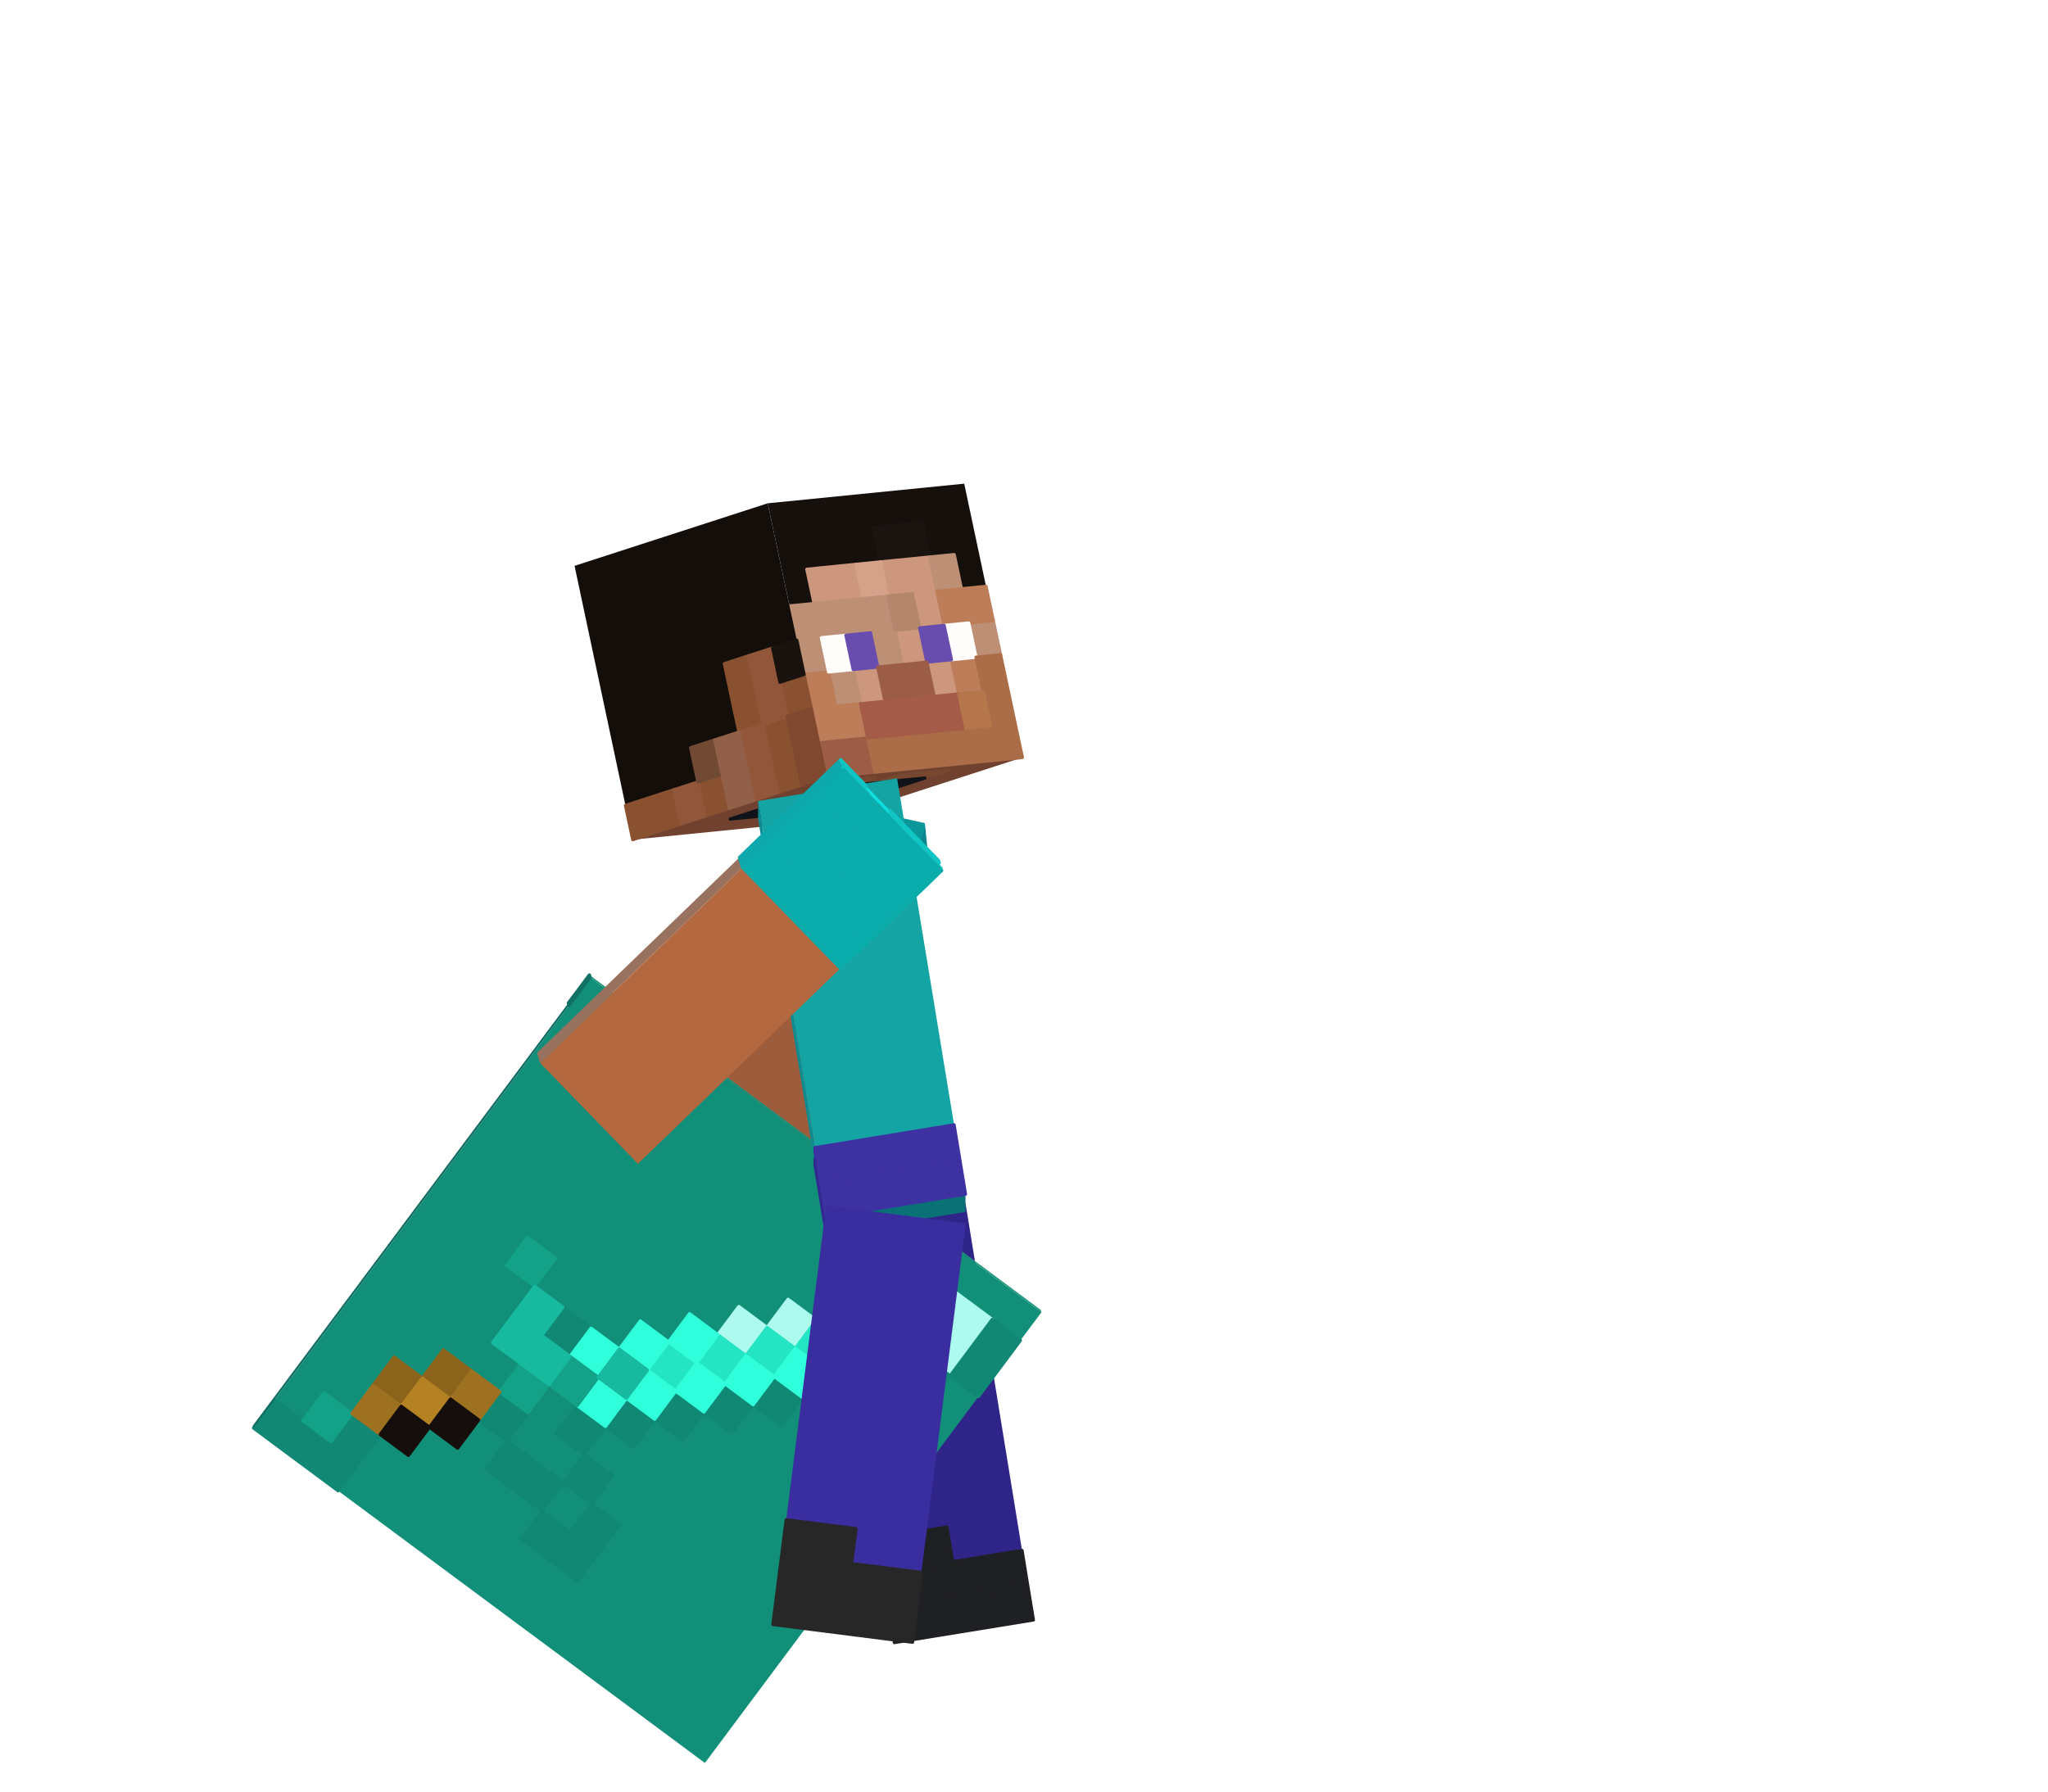
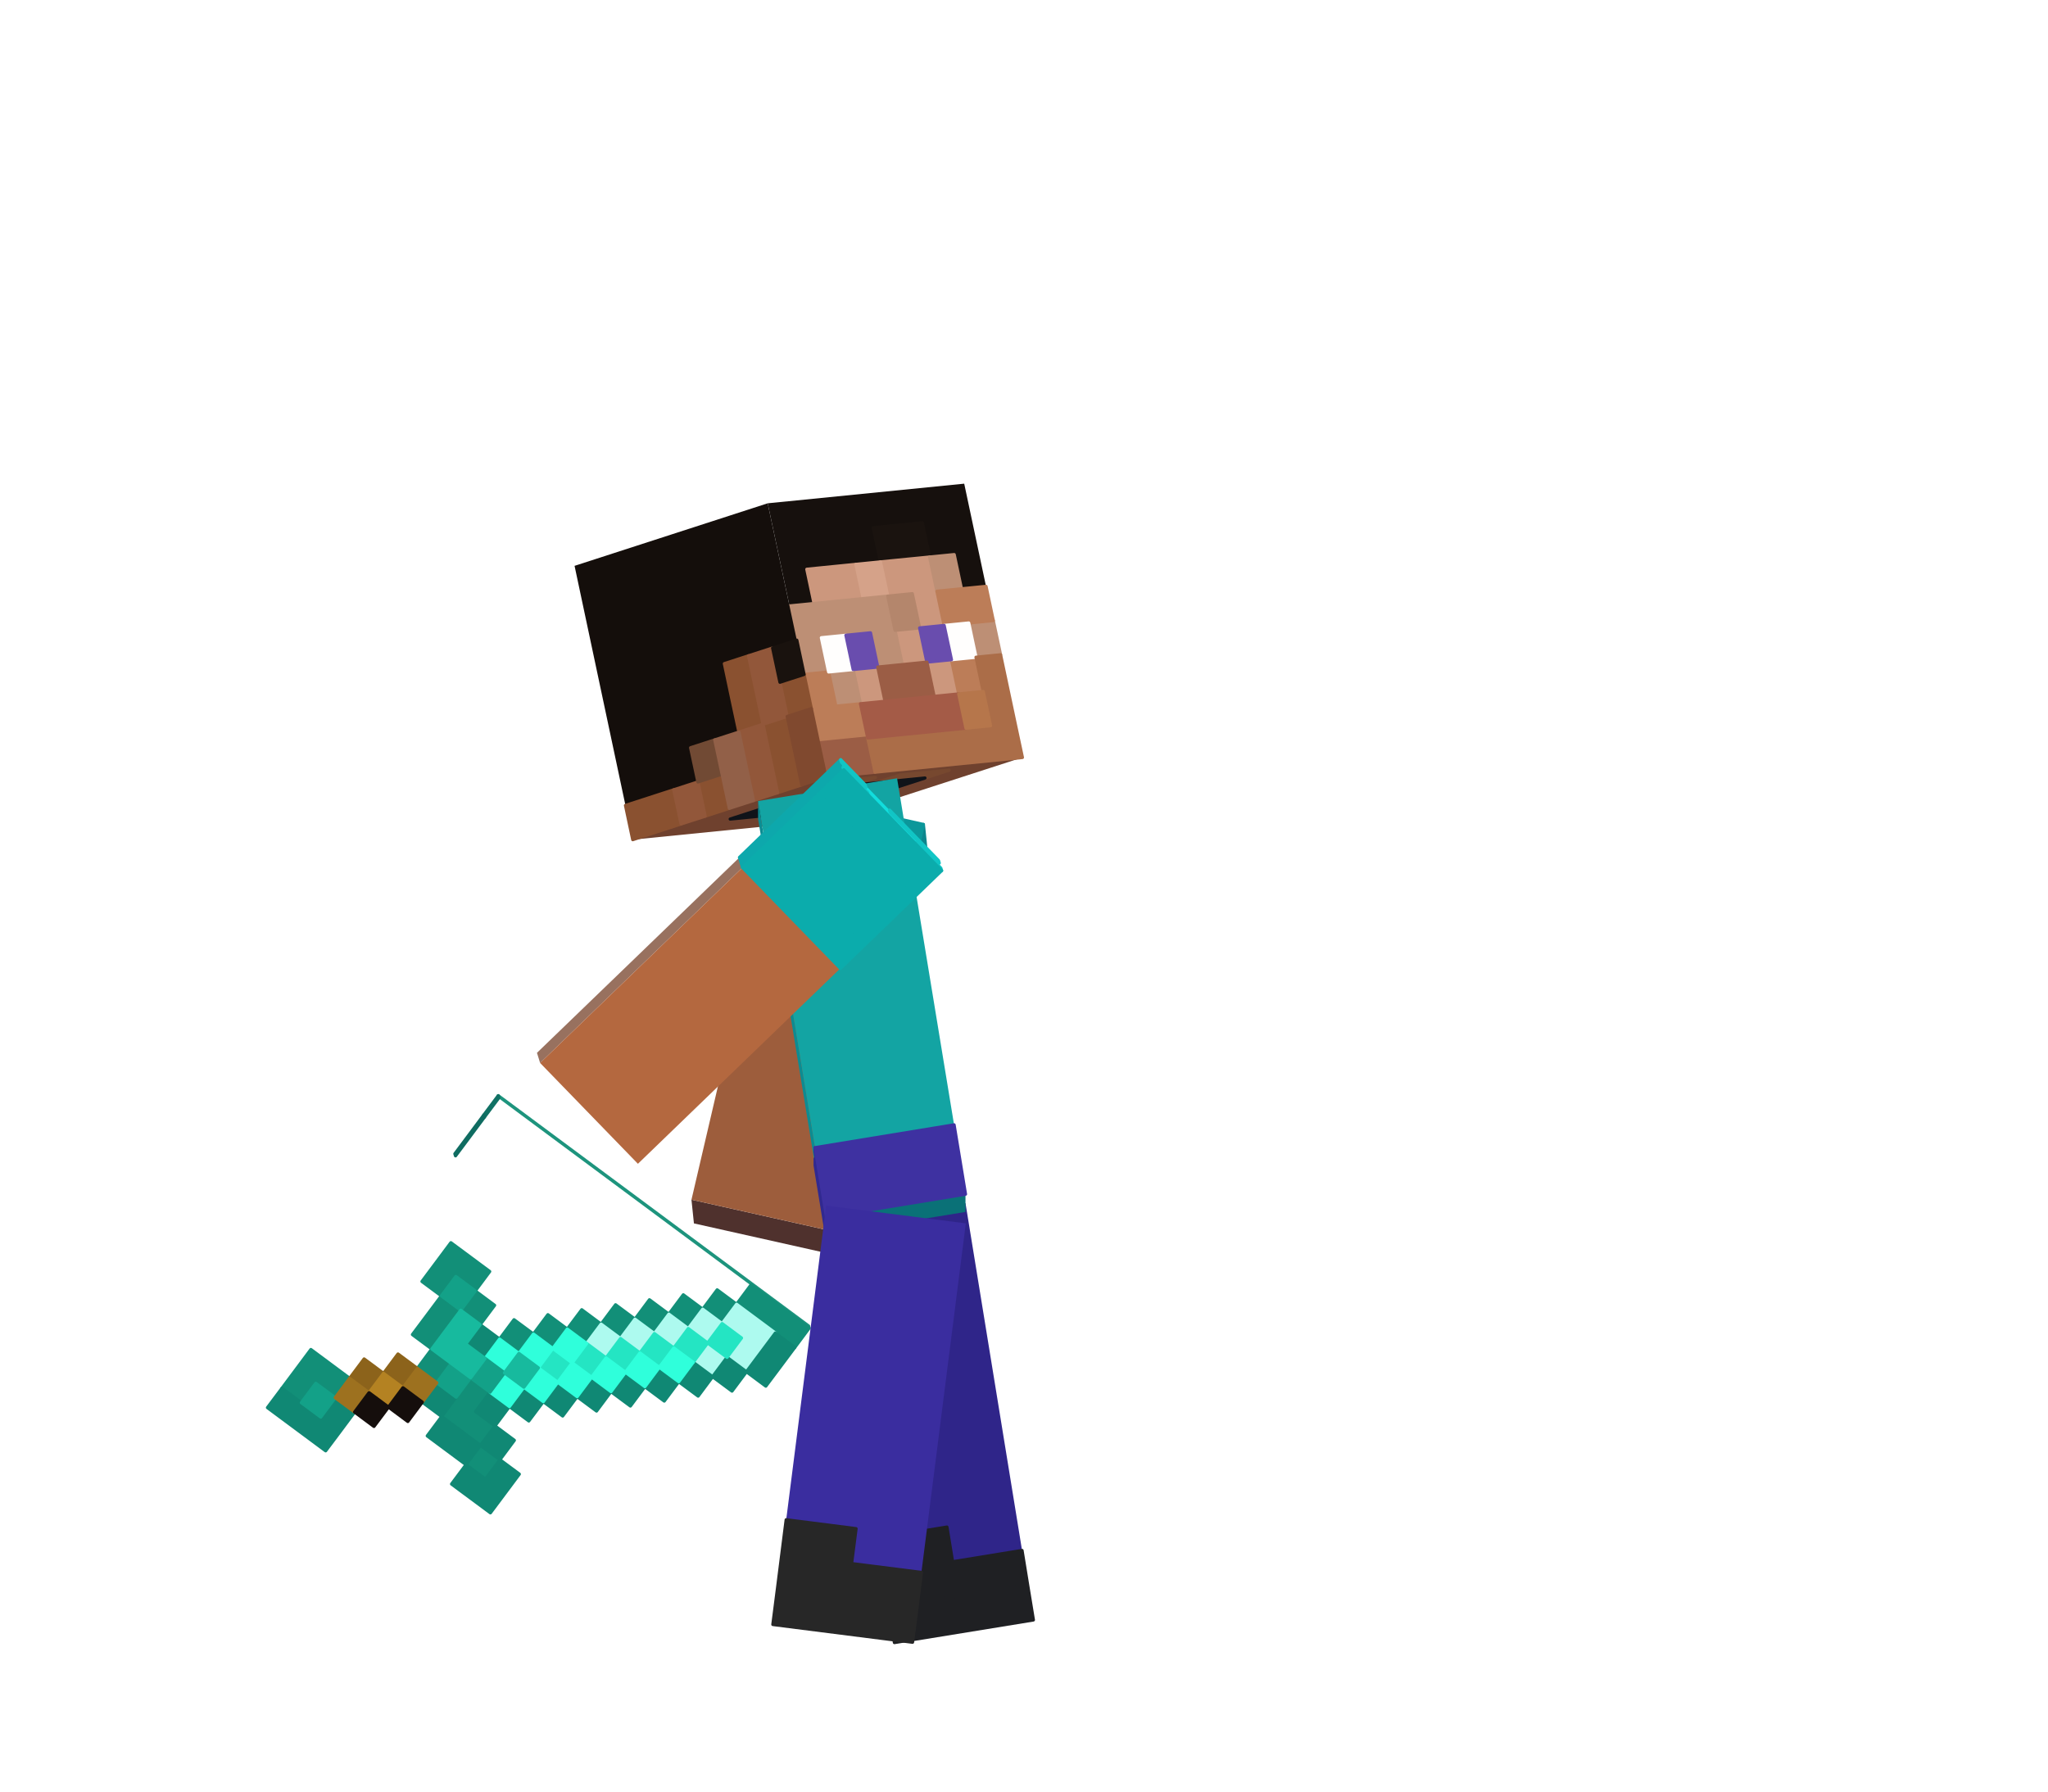
<svg xmlns="http://www.w3.org/2000/svg" viewBox="0 0 384 336" width="384" height="336" role="img" aria-labelledby="swing-2-title">
  <g id="steve">
    <g id="arm-left" aria-label="Left arm">
      <g class="face" data-face="front">
        <path fill="#775b52" d="M173.13 154.62L173.59 159.07L155.83 235.2L155.38 230.76Z" />
        <path fill="#0c868d" stroke="#0c868d" stroke-width=".6" stroke-linejoin="round" d="M173.13 154.62L173.59 159.07L172.11 165.41L171.65 160.97ZM171.65 160.97L172.11 165.41L170.63 171.75L170.17 167.31ZM170.17 167.31L170.63 171.75L169.15 178.1L168.69 173.65ZM168.69 173.65L169.15 178.1L167.67 184.44L167.21 180Z" />
      </g>
      <g class="face" data-face="bottom">
        <path fill="#4f312d" d="M155.38 230.76L155.83 235.2L130.11 229.44L129.65 225Z" />
      </g>
      <g class="face" data-face="nx">
        <path fill="#9d5d3c" d="M147.41 148.86L173.13 154.62L155.38 230.76L129.65 225Z" />
        <path fill="#0b979a" stroke="#0b979a" stroke-width=".6" stroke-linejoin="round" d="M147.41 148.86L173.13 154.62L171.65 160.97L145.93 155.21ZM145.93 155.21L171.65 160.97L170.17 167.31L144.45 161.55ZM144.45 161.55L170.17 167.31L168.69 173.65L142.97 167.9ZM142.97 167.9L168.69 173.65L167.21 180L141.49 174.24Z" />
      </g>
    </g>
    <g id="leg-left" aria-label="Left leg">
      <g class="face" data-face="nx">
        <path fill="#2f2589" d="M154.97 229.88L181.03 225.64L193.76 303.81L167.7 308.05Z" />
        <path fill="#1f2023" stroke="#1f2023" stroke-width=".6" stroke-linejoin="round" d="M164.52 288.51L177.55 286.39L178.61 292.9L165.58 295.02ZM165.58 295.02L191.63 290.78L192.69 297.3L166.64 301.54ZM166.64 301.54L192.69 297.3L193.76 303.81L167.7 308.05Z" />
      </g>
    </g>
    <g id="held-sword" aria-label="Diamond sword">
      <g class="face" data-face="top">
-         <path fill="#1d947d" d="M110.64 183.27L110.51 182.84L195.15 245.67L195.28 246.09Z" />
+         <path fill="#1d947d" stroke="#1d947d" stroke-width=".6" stroke-linejoin="round" d="M93.45 205.56L93.42 205.49L151.61 248.68L151.63 248.75Z" />
+       </g>
+       <g class="face" data-face="back">
+         <path fill="#107164" stroke="#107164" stroke-width=".6" stroke-linejoin="round" d="M93.42 205.49L93.54 205.87L90.83 209.5L90.71 209.12Z" />
+         <path fill="#0f6c61" stroke="#0f6c61" stroke-width=".6" stroke-linejoin="round" d="M90.71 209.12L90.83 209.5L88.12 213.14L88 212.76ZM88 212.76L88.12 213.14L85.41 216.77L85.29 216.39Z" />
      </g>
      <g class="face" data-face="nx">
-         <path fill="#128f78" d="M110.64 183.27L195.28 246.09L132.17 330.63L47.53 267.81Z" />
-         <path fill="#adfaef" stroke="#adfaef" stroke-width=".6" stroke-linejoin="round" d="M175.46 239.6L186.04 247.45L182.1 252.73L171.52 244.88ZM166.23 240.95L171.52 244.88L167.57 250.16L162.28 246.24ZM176.81 248.81L182.1 252.73L178.15 258.02L172.86 254.09ZM156.99 242.31L162.28 246.24L158.34 251.52L153.05 247.59ZM167.57 250.16L172.86 254.09L168.92 259.37L163.63 255.45ZM147.76 243.67L153.05 247.59L149.11 252.88L143.82 248.95ZM138.53 245.02L143.82 248.95L139.87 254.23L134.58 250.31Z" />
-         <path fill="#108874" stroke="#108874" stroke-width=".6" stroke-linejoin="round" d="M186.04 247.45L191.33 251.38L187.39 256.66L182.1 252.73ZM182.1 252.73L187.39 256.66L183.44 261.94L178.15 258.02ZM172.86 254.09L178.15 258.02L174.21 263.3L168.92 259.37ZM163.63 255.45L168.92 259.37L164.98 264.66L159.69 260.73ZM154.4 256.8L159.69 260.73L155.74 266.01L150.45 262.09ZM145.16 258.16L150.45 262.09L146.51 267.37L141.22 263.45ZM135.93 259.52L141.22 263.45L137.27 268.73L131.98 264.8ZM105.54 245.17L110.82 249.1L106.88 254.38L101.59 250.45ZM126.69 260.88L131.98 264.8L128.04 270.09L122.75 266.16ZM117.46 262.23L122.75 266.16L118.81 271.44L113.52 267.52ZM108.23 263.59L113.52 267.52L109.57 272.8L104.28 268.87ZM93.7 261.02L98.99 264.95L95.05 270.23L89.76 266.3ZM109.57 272.8L114.86 276.73L110.92 282.01L105.63 278.08ZM95.05 270.23L105.63 278.08L101.68 283.37L91.1 275.51ZM110.92 282.01L116.21 285.94L112.26 291.22L106.97 287.29ZM101.68 283.37L112.26 291.22L108.32 296.5L97.74 288.65ZM66 265.09L71.29 269.02L67.35 274.3L62.06 270.38ZM51.48 262.52L67.35 274.3L63.4 279.59L47.53 267.81Z" />
-         <path fill="#24e5c3" stroke="#24e5c3" stroke-width=".6" stroke-linejoin="round" d="M171.52 244.88L176.81 248.81L172.86 254.09L167.57 250.16ZM162.28 246.24L167.57 250.16L163.63 255.45L158.34 251.52ZM153.05 247.59L158.34 251.52L154.4 256.8L149.11 252.88ZM143.82 248.95L149.11 252.88L145.16 258.16L139.87 254.23ZM134.58 250.31L139.87 254.23L135.93 259.52L130.64 255.59ZM125.35 251.67L130.64 255.59L126.69 260.88L121.4 256.95Z" />
-         <path fill="#2fffdb" stroke="#2fffdb" stroke-width=".6" stroke-linejoin="round" d="M158.34 251.52L163.63 255.45L159.69 260.73L154.4 256.8ZM149.11 252.88L154.4 256.8L150.45 262.09L145.16 258.16ZM129.29 246.38L134.58 250.31L130.64 255.59L125.35 251.67ZM139.87 254.23L145.16 258.16L141.22 263.45L135.93 259.52ZM120.06 247.74L125.35 251.67L121.4 256.95L116.11 253.02ZM130.64 255.59L135.93 259.52L131.98 264.8L126.69 260.88ZM110.82 249.1L116.11 253.02L112.17 258.31L106.88 254.38ZM121.4 256.95L126.69 260.88L122.75 266.16L117.46 262.23ZM112.17 258.31L117.46 262.23L113.52 267.52L108.23 263.59Z" />
-         <path fill="#13a188" stroke="#13a188" stroke-width=".6" stroke-linejoin="round" d="M98.9 232.03L104.19 235.96L100.25 241.24L94.96 237.32ZM106.88 254.38L112.17 258.31L108.23 263.59L102.94 259.66ZM97.65 255.74L102.94 259.66L98.99 264.95L93.7 261.02ZM60.71 261.17L66 265.09L62.06 270.38L56.77 266.45Z" />
-         <path fill="#17ba9e" stroke="#17ba9e" stroke-width=".6" stroke-linejoin="round" d="M100.25 241.24L105.54 245.17L101.59 250.45L96.3 246.53ZM116.11 253.02L121.4 256.95L117.46 262.23L112.17 258.31ZM96.3 246.53L106.88 254.38L102.94 259.66L92.36 251.81Z" />
-         <path fill="#8c631b" stroke="#8c631b" stroke-width=".6" stroke-linejoin="round" d="M83.12 253.17L88.41 257.09L84.47 262.38L79.18 258.45ZM73.89 254.52L79.18 258.45L75.23 263.73L69.94 259.81Z" />
-         <path fill="#9d711f" stroke="#9d711f" stroke-width=".6" stroke-linejoin="round" d="M88.41 257.09L93.7 261.02L89.76 266.3L84.47 262.38ZM69.94 259.81L75.23 263.73L71.29 269.02L66 265.09Z" />
-         <path fill="#b48222" stroke="#b48222" stroke-width=".6" stroke-linejoin="round" d="M79.18 258.45L84.47 262.38L80.52 267.66L75.23 263.73Z" />
-         <path fill="#150e0c" stroke="#150e0c" stroke-width=".6" stroke-linejoin="round" d="M84.47 262.38L89.76 266.3L85.81 271.59L80.52 267.66ZM75.23 263.73L80.52 267.66L76.58 272.94L71.29 269.02Z" />
-       </g>
-       <g class="face" data-face="back">
-         <path fill="#0f6c61" d="M110.51 182.84L110.64 183.27L47.53 267.81L47.4 267.38Z" />
-         <path fill="#107164" stroke="#107164" stroke-width=".6" stroke-linejoin="round" d="M110.51 182.84L110.64 183.27L106.7 188.55L106.56 188.12Z" />
+         <path fill="#128f78" stroke="#128f78" stroke-width=".6" stroke-linejoin="round" d="M140.82 240.96L151.73 249.06L149.02 252.7L138.11 244.6ZM134.47 241.9L138.11 244.6L135.4 248.23L131.76 245.53ZM128.12 242.83L131.76 245.53L129.05 249.16L125.41 246.46ZM121.77 243.76L125.41 246.46L122.7 250.1L119.06 247.4ZM115.42 244.7L119.06 247.4L116.35 251.03L112.71 248.33ZM109.08 245.63L112.71 248.33L110 251.96L106.36 249.26ZM84.54 233.06L91.82 238.46L89.11 242.1L81.83 236.7ZM102.73 246.56L106.36 249.26L103.65 252.89L100.02 250.19ZM81.83 236.7L85.47 239.4L82.76 243.03L79.12 240.33ZM89.11 242.1L92.74 244.8L90.03 248.43L86.39 245.73ZM96.38 247.5L100.02 250.19L97.3 253.83L93.67 251.13ZM82.76 243.03L86.39 245.73L83.68 249.36L80.05 246.66ZM80.05 246.66L83.68 249.36L80.97 252.99L77.33 250.29ZM80.97 252.99L84.61 255.69L81.9 259.33L78.26 256.63ZM88.24 258.39L91.88 261.09L89.17 264.73L85.53 262.03ZM85.53 262.03L92.81 267.42L90.09 271.06L82.82 265.66ZM90.09 271.06L93.73 273.76L91.02 277.39L87.38 274.69ZM58.29 253.09L65.56 258.49L62.85 262.13L55.58 256.73ZM55.58 256.73L59.21 259.43L56.5 263.06L52.87 260.36Z" />
+         <path fill="#adfaef" stroke="#adfaef" stroke-width=".6" stroke-linejoin="round" d="M138.11 244.6L145.38 250L142.67 253.63L135.4 248.23ZM131.76 245.53L135.4 248.23L132.68 251.86L129.05 249.16ZM139.03 250.93L142.67 253.63L139.96 257.26L136.32 254.56ZM125.41 246.46L129.05 249.16L126.34 252.8L122.7 250.1ZM132.68 251.86L136.32 254.56L133.61 258.19L129.97 255.49ZM119.06 247.4L122.7 250.1L119.99 253.73L116.35 251.03ZM112.71 248.33L116.35 251.03L113.64 254.66L110 251.96Z" />
+         <path fill="#108874" stroke="#108874" stroke-width=".6" stroke-linejoin="round" d="M145.38 250L149.02 252.7L146.31 256.33L142.67 253.63ZM142.67 253.63L146.31 256.33L143.59 259.96L139.96 257.26ZM136.32 254.56L139.96 257.26L137.25 260.89L133.61 258.19ZM129.97 255.49L133.61 258.19L130.9 261.83L127.26 259.13ZM123.62 256.43L127.26 259.13L124.55 262.76L120.91 260.06ZM117.27 257.36L120.91 260.06L118.2 263.69L114.56 260.99ZM110.93 258.29L114.56 260.99L111.85 264.63L108.21 261.93ZM90.03 248.43L93.67 251.13L90.96 254.76L87.32 252.06ZM104.58 259.23L108.21 261.93L105.5 265.56L101.87 262.86ZM98.23 260.16L101.87 262.86L99.15 266.49L95.52 263.79ZM91.88 261.09L95.52 263.79L92.81 267.42L89.17 264.73ZM81.9 259.33L85.53 262.03L82.82 265.66L79.18 262.96ZM92.81 267.42L96.44 270.12L93.73 273.76L90.09 271.06ZM82.82 265.66L90.09 271.06L87.38 274.69L80.11 269.29ZM93.73 273.76L97.37 276.46L94.66 280.09L91.02 277.39ZM87.38 274.69L94.66 280.09L91.95 283.72L84.67 278.32ZM62.85 262.13L66.49 264.82L63.78 268.46L60.14 265.76ZM52.87 260.36L63.78 268.46L61.06 272.09L50.15 263.99Z" />
+         <path fill="#24e5c3" stroke="#24e5c3" stroke-width=".6" stroke-linejoin="round" d="M135.4 248.23L139.03 250.93L136.32 254.56L132.68 251.86ZM129.05 249.16L132.68 251.86L129.97 255.49L126.34 252.8ZM122.7 250.1L126.34 252.8L123.62 256.43L119.99 253.73ZM116.35 251.03L119.99 253.73L117.27 257.36L113.64 254.66ZM110 251.96L113.64 254.66L110.93 258.29L107.29 255.59ZM103.65 252.89L107.29 255.59L104.58 259.23L100.94 256.53Z" />
+         <path fill="#2fffdb" stroke="#2fffdb" stroke-width=".6" stroke-linejoin="round" d="M126.34 252.8L129.97 255.49L127.26 259.13L123.62 256.43ZM119.99 253.73L123.62 256.43L120.91 260.06L117.27 257.36ZM106.36 249.26L110 251.96L107.29 255.59L103.65 252.89ZM113.64 254.66L117.27 257.36L114.56 260.99L110.93 258.29ZM100.02 250.19L103.65 252.89L100.94 256.53L97.3 253.83ZM107.29 255.59L110.93 258.29L108.21 261.93L104.58 259.23ZM93.67 251.13L97.3 253.83L94.59 257.46L90.96 254.76ZM100.94 256.53L104.58 259.23L101.87 262.86L98.23 260.16ZM94.59 257.46L98.23 260.16L95.52 263.79L91.88 261.09Z" />
+         <path fill="#13a188" stroke="#13a188" stroke-width=".6" stroke-linejoin="round" d="M85.47 239.4L89.11 242.1L86.39 245.73L82.76 243.03ZM90.96 254.76L94.59 257.46L91.88 261.09L88.24 258.39ZM84.61 255.69L88.24 258.39L85.53 262.03L81.9 259.33ZM59.21 259.43L62.85 262.13L60.14 265.76L56.5 263.06Z" />
+         <path fill="#17ba9e" stroke="#17ba9e" stroke-width=".6" stroke-linejoin="round" d="M86.39 245.73L90.03 248.43L87.32 252.06L83.68 249.36ZM97.3 253.83L100.94 256.53L98.23 260.16L94.59 257.46ZM83.68 249.36L90.96 254.76L88.24 258.39L80.97 252.99Z" />
+         <path fill="#8c631b" stroke="#8c631b" stroke-width=".6" stroke-linejoin="round" d="M74.62 253.93L78.26 256.63L75.55 260.26L71.91 257.56ZM68.27 254.86L71.91 257.56L69.2 261.19L65.56 258.49Z" />
+         <path fill="#9d711f" stroke="#9d711f" stroke-width=".6" stroke-linejoin="round" d="M78.26 256.63L81.9 259.33L79.18 262.96L75.55 260.26ZM65.56 258.49L69.2 261.19L66.49 264.82L62.85 262.13Z" />
+         <path fill="#b48222" stroke="#b48222" stroke-width=".6" stroke-linejoin="round" d="M71.91 257.56L75.55 260.26L72.84 263.89L69.2 261.19Z" />
+         <path fill="#150e0c" stroke="#150e0c" stroke-width=".6" stroke-linejoin="round" d="M75.55 260.26L79.18 262.96L76.47 266.59L72.84 263.89ZM69.2 261.19L72.84 263.89L70.12 267.52L66.49 264.82Z" />
      </g>
    </g>
    <g id="head" aria-label="Head">
      <g class="face" data-face="bottom">
        <path fill="#6f412e" d="M154.86 145.73L191.7 142.06L155.48 153.79L118.64 157.47Z" />
        <path fill="#77482f" stroke="#77482f" stroke-width=".6" stroke-linejoin="round" d="M159.54 146.28L164.15 145.82L159.62 147.29L155.01 147.75ZM168.75 145.36L177.96 144.44L173.43 145.91L164.22 146.83Z" />
        <path fill="#101319" stroke="#101319" stroke-width=".6" stroke-linejoin="round" d="M155.01 147.75L173.43 145.91L168.91 147.38L150.49 149.22ZM150.49 149.22L168.91 147.38L164.38 148.84L145.96 150.68ZM145.96 150.68L164.38 148.84L159.85 150.31L141.43 152.15ZM141.43 152.15L159.85 150.31L155.33 151.78L136.91 153.61Z" />
        <path fill="#5c2b2e" stroke="#5c2b2e" stroke-width=".6" stroke-linejoin="round" d="M159.85 150.31L164.46 149.85L159.93 151.32L155.33 151.78Z" />
      </g>
      <g class="face" data-face="front">
        <path fill="#16100d" d="M143.94 94.39L180.79 90.71L191.7 142.06L154.86 145.73Z" />
        <path fill="#1a130f" stroke="#1a130f" stroke-width=".6" stroke-linejoin="round" d="M163.73 98.97L172.94 98.05L174.3 104.47L165.09 105.38Z" />
        <path fill="#cc977d" stroke="#cc977d" stroke-width=".6" stroke-linejoin="round" d="M151.28 106.76L160.49 105.84L161.85 112.26L152.64 113.18ZM165.09 105.38L174.3 104.47L175.67 110.88L166.46 111.8ZM171.06 111.34L175.67 110.88L177.03 117.3L172.43 117.76ZM167.82 118.22L172.43 117.76L173.79 124.18L169.18 124.64ZM159.97 125.56L164.58 125.1L165.94 131.52L161.34 131.98ZM173.79 124.18L178.4 123.72L179.76 130.14L175.15 130.6Z" />
        <path fill="#d5a289" stroke="#d5a289" stroke-width=".6" stroke-linejoin="round" d="M160.49 105.84L165.09 105.38L166.46 111.8L161.85 112.26Z" />
        <path fill="#bd8f75" stroke="#bd8f75" stroke-width=".6" stroke-linejoin="round" d="M174.3 104.47L178.91 104.01L180.27 110.42L175.67 110.88ZM148.04 113.64L166.46 111.8L167.82 118.22L149.4 120.06ZM149.4 120.06L154.01 119.6L155.37 126.02L150.76 126.48ZM163.22 118.68L167.82 118.22L169.18 124.64L164.58 125.1ZM181.64 116.84L186.24 116.38L187.61 122.8L183 123.26ZM155.37 126.02L159.97 125.56L161.34 131.98L156.73 132.44Z" />
        <path fill="#b4866c" stroke="#b4866c" stroke-width=".6" stroke-linejoin="round" d="M166.46 111.8L171.06 111.34L172.43 117.76L167.82 118.22Z" />
        <path fill="#bc7d58" stroke="#bc7d58" stroke-width=".6" stroke-linejoin="round" d="M175.67 110.88L184.88 109.97L186.24 116.38L177.03 117.3ZM150.76 126.48L155.37 126.02L156.73 132.44L152.13 132.9ZM178.4 123.72L183 123.26L184.36 129.68L179.76 130.14ZM152.13 132.9L161.34 131.98L162.7 138.4L153.49 139.32Z" />
        <path fill="#fffefd" stroke="#fffefd" stroke-width=".6" stroke-linejoin="round" d="M154.01 119.6L158.61 119.14L159.97 125.56L155.37 126.02ZM177.03 117.3L181.64 116.84L183 123.26L178.4 123.72Z" />
        <path fill="#694dae" stroke="#694dae" stroke-width=".6" stroke-linejoin="round" d="M158.61 119.14L163.22 118.68L164.58 125.1L159.97 125.56ZM172.43 117.76L177.03 117.3L178.4 123.72L173.79 124.18Z" />
        <path fill="#9b5d45" stroke="#9b5d45" stroke-width=".6" stroke-linejoin="round" d="M164.58 125.1L173.79 124.18L175.15 130.6L165.94 131.52ZM153.49 139.32L162.7 138.4L164.07 144.82L154.86 145.73Z" />
        <path fill="#ab6d48" stroke="#ab6d48" stroke-width=".6" stroke-linejoin="round" d="M183 123.26L187.61 122.8L188.97 129.22L184.36 129.68ZM184.36 129.68L188.97 129.22L190.33 135.64L185.73 136.1ZM162.7 138.4L190.33 135.64L191.7 142.06L164.07 144.82Z" />
        <path fill="#a45b47" stroke="#a45b47" stroke-width=".6" stroke-linejoin="round" d="M161.34 131.98L179.76 130.14L181.12 136.56L162.7 138.4Z" />
        <path fill="#b6764b" stroke="#b6764b" stroke-width=".6" stroke-linejoin="round" d="M179.76 130.14L184.36 129.68L185.73 136.1L181.12 136.56Z" />
      </g>
      <g class="face" data-face="nx">
        <path fill="#140e0b" d="M107.73 106.12L143.94 94.39L154.86 145.73L118.64 157.47Z" />
        <path fill="#8a5130" stroke="#8a5130" stroke-width=".6" stroke-linejoin="round" d="M135.82 124.46L140.35 122.99L141.71 129.41L137.18 130.88ZM137.18 130.88L141.71 129.41L143.07 135.83L138.55 137.3ZM146.24 127.95L150.76 126.48L152.13 132.9L147.6 134.36ZM143.07 135.83L147.6 134.36L148.97 140.78L144.44 142.25ZM117.28 151.05L126.33 148.12L127.7 154.53L118.64 157.47ZM130.86 146.65L135.39 145.18L136.75 151.6L132.22 153.07ZM144.44 142.25L148.97 140.78L150.33 147.2L145.8 148.67Z" />
        <path fill="#92573a" stroke="#92573a" stroke-width=".6" stroke-linejoin="round" d="M140.35 122.99L144.87 121.53L146.24 127.95L141.71 129.41ZM141.71 129.41L146.24 127.95L147.6 134.36L143.07 135.83ZM138.55 137.3L143.07 135.83L144.44 142.25L139.91 143.72ZM126.33 148.12L130.86 146.65L132.22 153.07L127.7 154.53ZM139.91 143.72L144.44 142.25L145.8 148.67L141.28 150.13Z" />
        <path fill="#19120e" stroke="#19120e" stroke-width=".6" stroke-linejoin="round" d="M144.87 121.53L149.4 120.06L150.76 126.48L146.24 127.95Z" />
        <path fill="#714a34" stroke="#714a34" stroke-width=".6" stroke-linejoin="round" d="M129.49 140.23L134.02 138.76L135.39 145.18L130.86 146.65Z" />
        <path fill="#926048" stroke="#926048" stroke-width=".6" stroke-linejoin="round" d="M134.02 138.76L138.55 137.3L139.91 143.72L135.39 145.18ZM135.39 145.18L139.91 143.72L141.28 150.13L136.75 151.6Z" />
        <path fill="#80492f" stroke="#80492f" stroke-width=".6" stroke-linejoin="round" d="M147.6 134.36L152.13 132.9L153.49 139.32L148.97 140.78ZM148.97 140.78L153.49 139.32L154.86 145.73L150.33 147.2Z" />
      </g>
    </g>
    <g id="torso" aria-label="Torso">
      <g class="face" data-face="back">
        <path fill="#0c8c92" d="M142.14 153.57L142.14 150.23L154.97 228.23L154.97 231.56Z" />
        <path fill="#312990" stroke="#312990" stroke-width=".6" stroke-linejoin="round" d="M152.84 218.56L152.84 217.31L153.91 223.81L153.91 225.06ZM152.84 216.06L152.84 215.23L153.91 221.73L153.91 222.56ZM153.91 225.06L153.91 223.39L154.97 229.89L154.97 231.56ZM153.91 222.98L153.91 221.73L154.97 228.23L154.97 229.48Z" />
      </g>
      <g class="face" data-face="bottom">
        <path fill="#0a7177" d="M181.03 223.96L181.03 227.29L154.97 231.56L154.97 228.23Z" />
      </g>
      <g class="face" data-face="nx">
        <path fill="#13a4a3" d="M142.14 150.23L168.2 145.96L181.03 223.96L154.97 228.23Z" />
        <path fill="#3e31a1" stroke="#3e31a1" stroke-width=".6" stroke-linejoin="round" d="M152.84 215.23L178.89 210.96L179.96 217.46L153.91 221.73ZM153.91 221.73L179.96 217.46L181.03 223.96L154.97 228.23Z" />
      </g>
    </g>
    <g id="leg-right" aria-label="Right leg">
      <g class="face" data-face="nx">
        <path fill="#3a2d9f" d="M154.91 226.1L181.09 229.43L171.1 307.99L144.91 304.66Z" />
        <path fill="#272727" stroke="#272727" stroke-width=".6" stroke-linejoin="round" d="M147.41 285.02L160.51 286.69L159.67 293.23L146.58 291.57ZM146.58 291.57L172.77 294.9L171.94 301.45L145.75 298.12ZM145.75 298.12L171.94 301.45L171.1 307.99L144.91 304.66Z" />
      </g>
    </g>
    <g id="arm-right" aria-label="Right arm">
      <g class="face" data-face="back">
        <path fill="#98715f" d="M157.63 142.48L158.21 144.37L101.27 199.35L100.68 197.45Z" />
        <path fill="#0da8ac" stroke="#0da8ac" stroke-width=".6" stroke-linejoin="round" d="M157.63 142.48L158.21 144.37L153.47 148.96L152.89 147.06ZM152.89 147.06L153.47 148.96L148.72 153.54L148.14 151.64ZM148.14 151.64L148.72 153.54L143.98 158.12L143.39 156.22ZM143.39 156.22L143.98 158.12L139.23 162.7L138.65 160.8Z" />
      </g>
      <g class="face" data-face="top">
        <path fill="#12dddd" d="M158.21 144.37L157.63 142.48L175.97 161.39L176.55 163.28Z" />
        <path fill="#11c5c5" stroke="#11c5c5" stroke-width=".6" stroke-linejoin="round" d="M158.21 144.37L158.07 143.9L162.65 148.63L162.8 149.1ZM157.78 142.95L157.63 142.48L162.22 147.2L162.36 147.68ZM166.95 152.41L166.8 151.93L171.38 156.66L171.53 157.13ZM171.97 158.56L171.82 158.08L176.41 162.81L176.55 163.28ZM171.53 157.13L171.38 156.66L175.97 161.39L176.11 161.86Z" />
      </g>
      <g class="face" data-face="nx">
        <path fill="#b4683f" d="M158.21 144.37L176.55 163.28L119.61 218.26L101.27 199.35Z" />
        <path fill="#0bacac" stroke="#0bacac" stroke-width=".6" stroke-linejoin="round" d="M158.21 144.37L176.55 163.28L171.81 167.86L153.47 148.96ZM153.47 148.96L171.81 167.86L167.06 172.45L148.72 153.54ZM148.72 153.54L167.06 172.45L162.32 177.03L143.98 158.12ZM143.98 158.12L162.32 177.03L157.57 181.61L139.23 162.7Z" />
      </g>
    </g>
  </g>
</svg>
